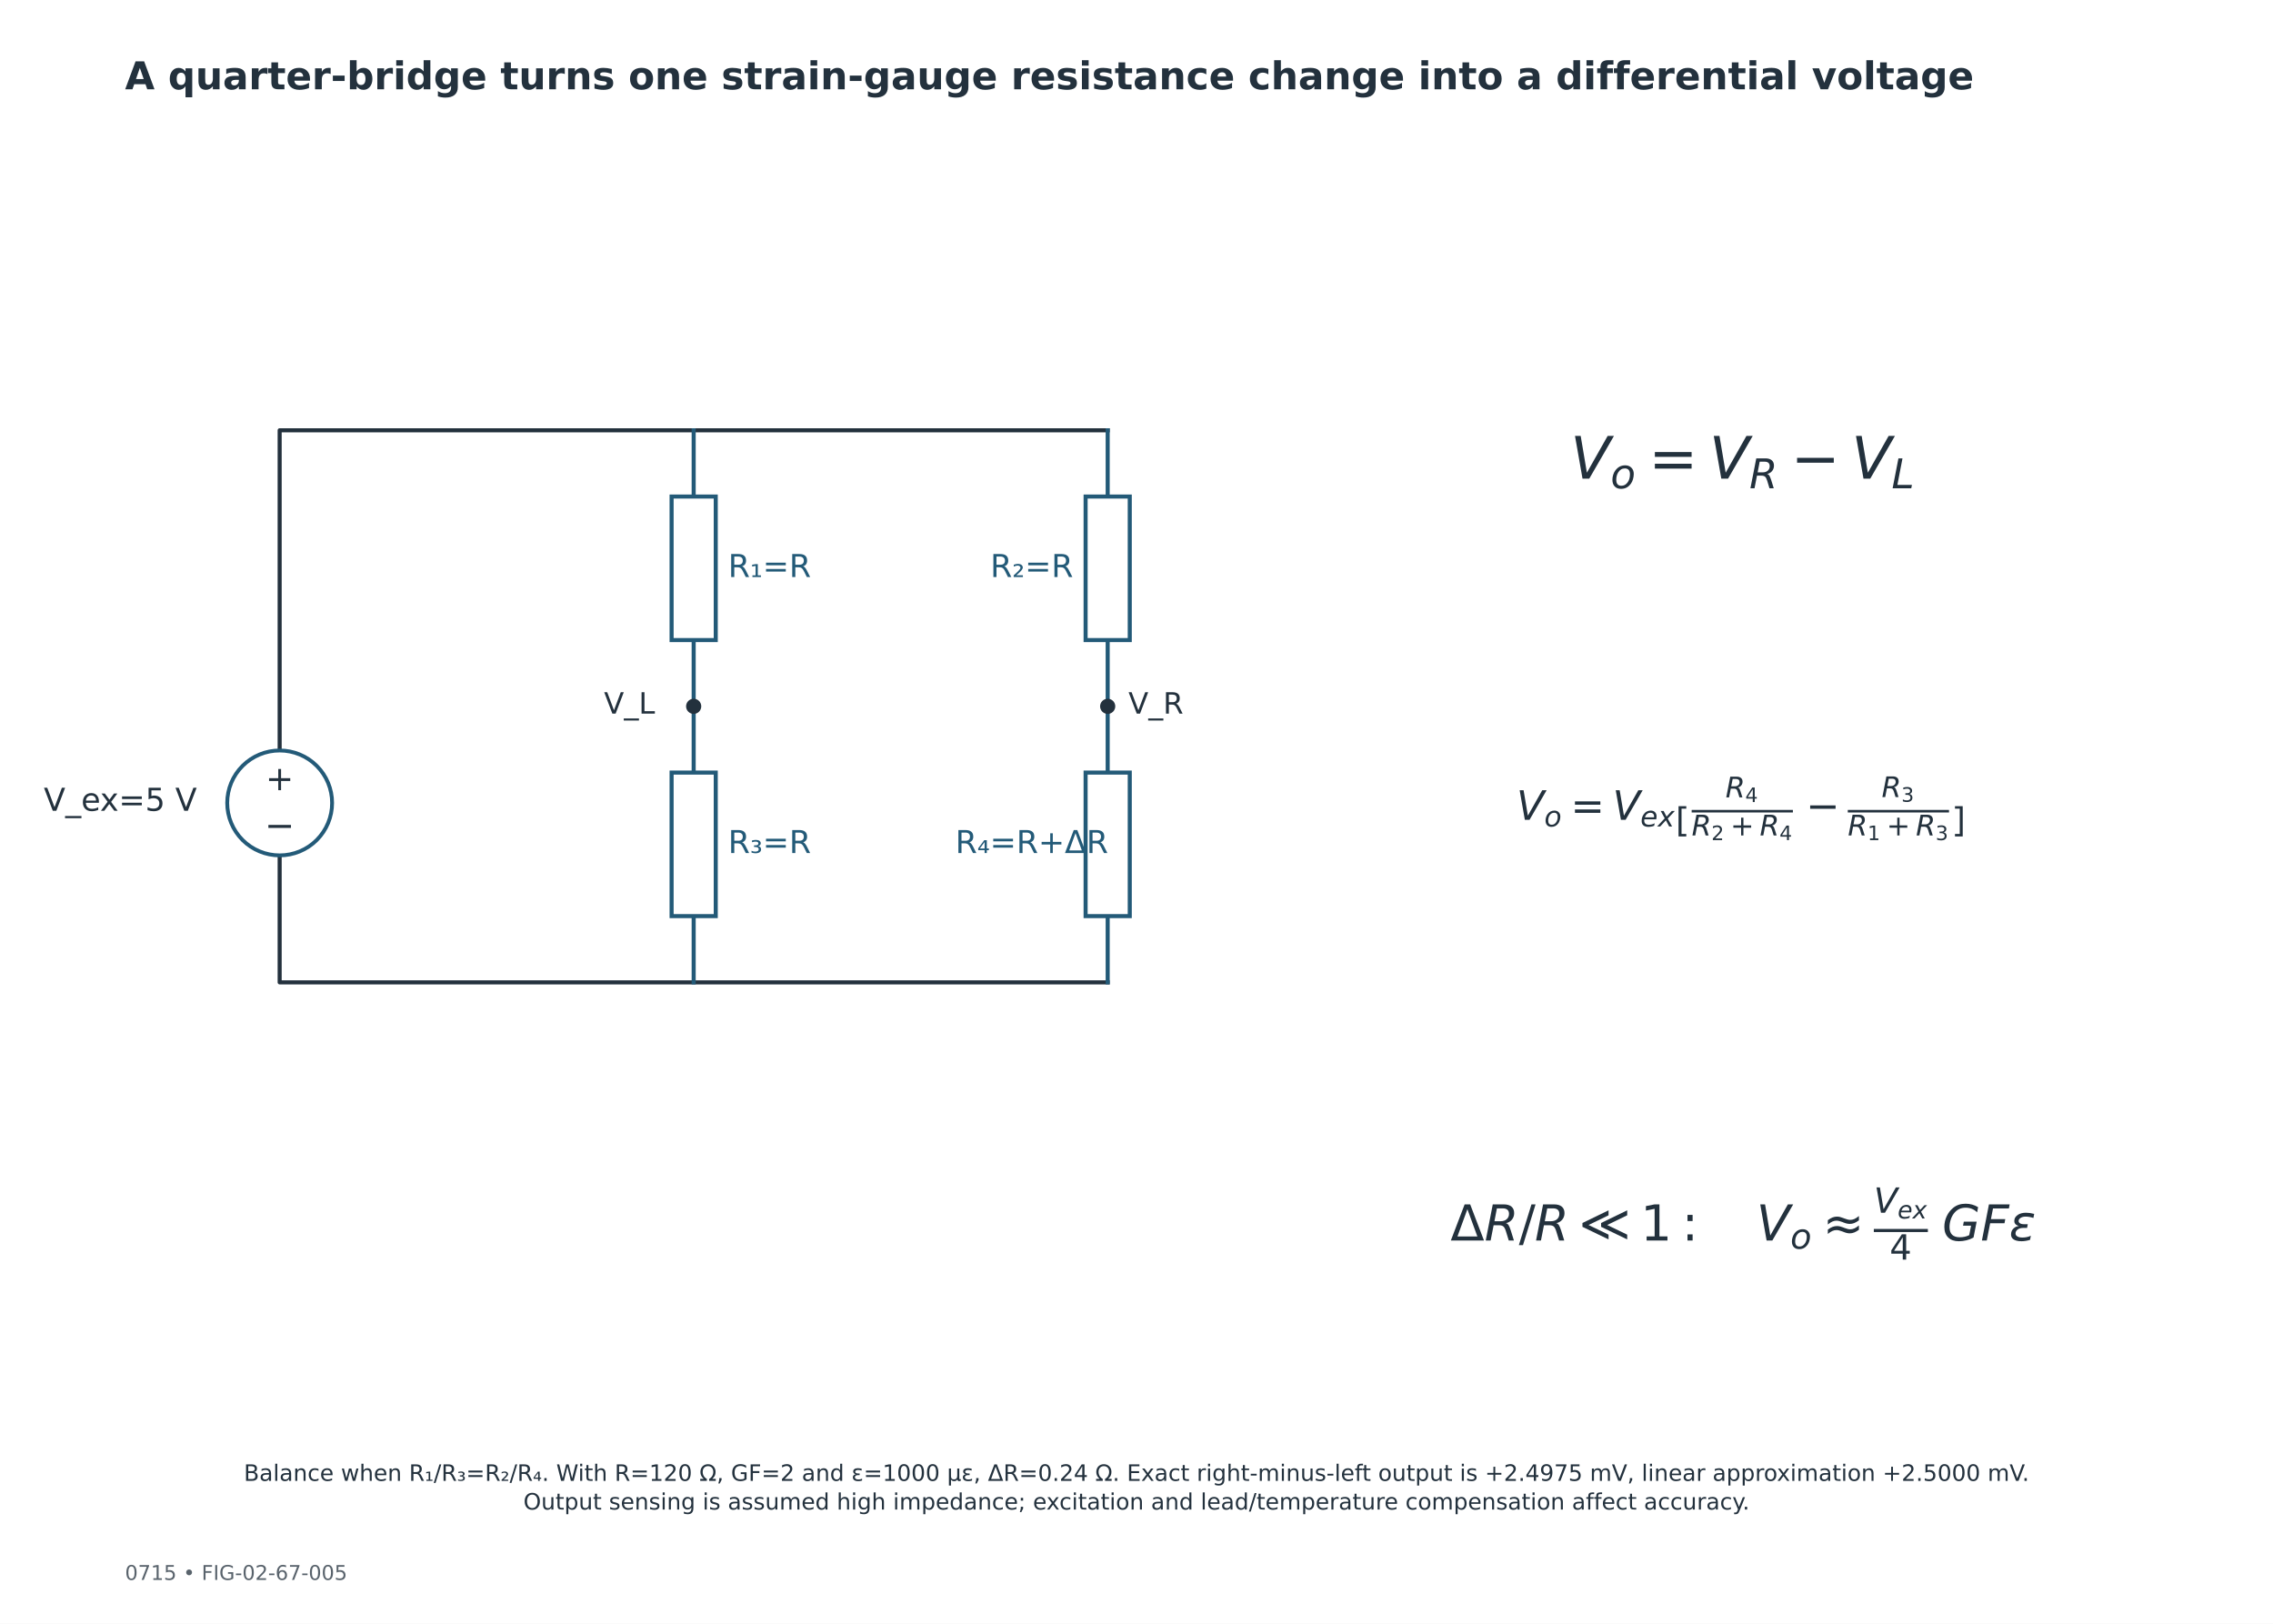
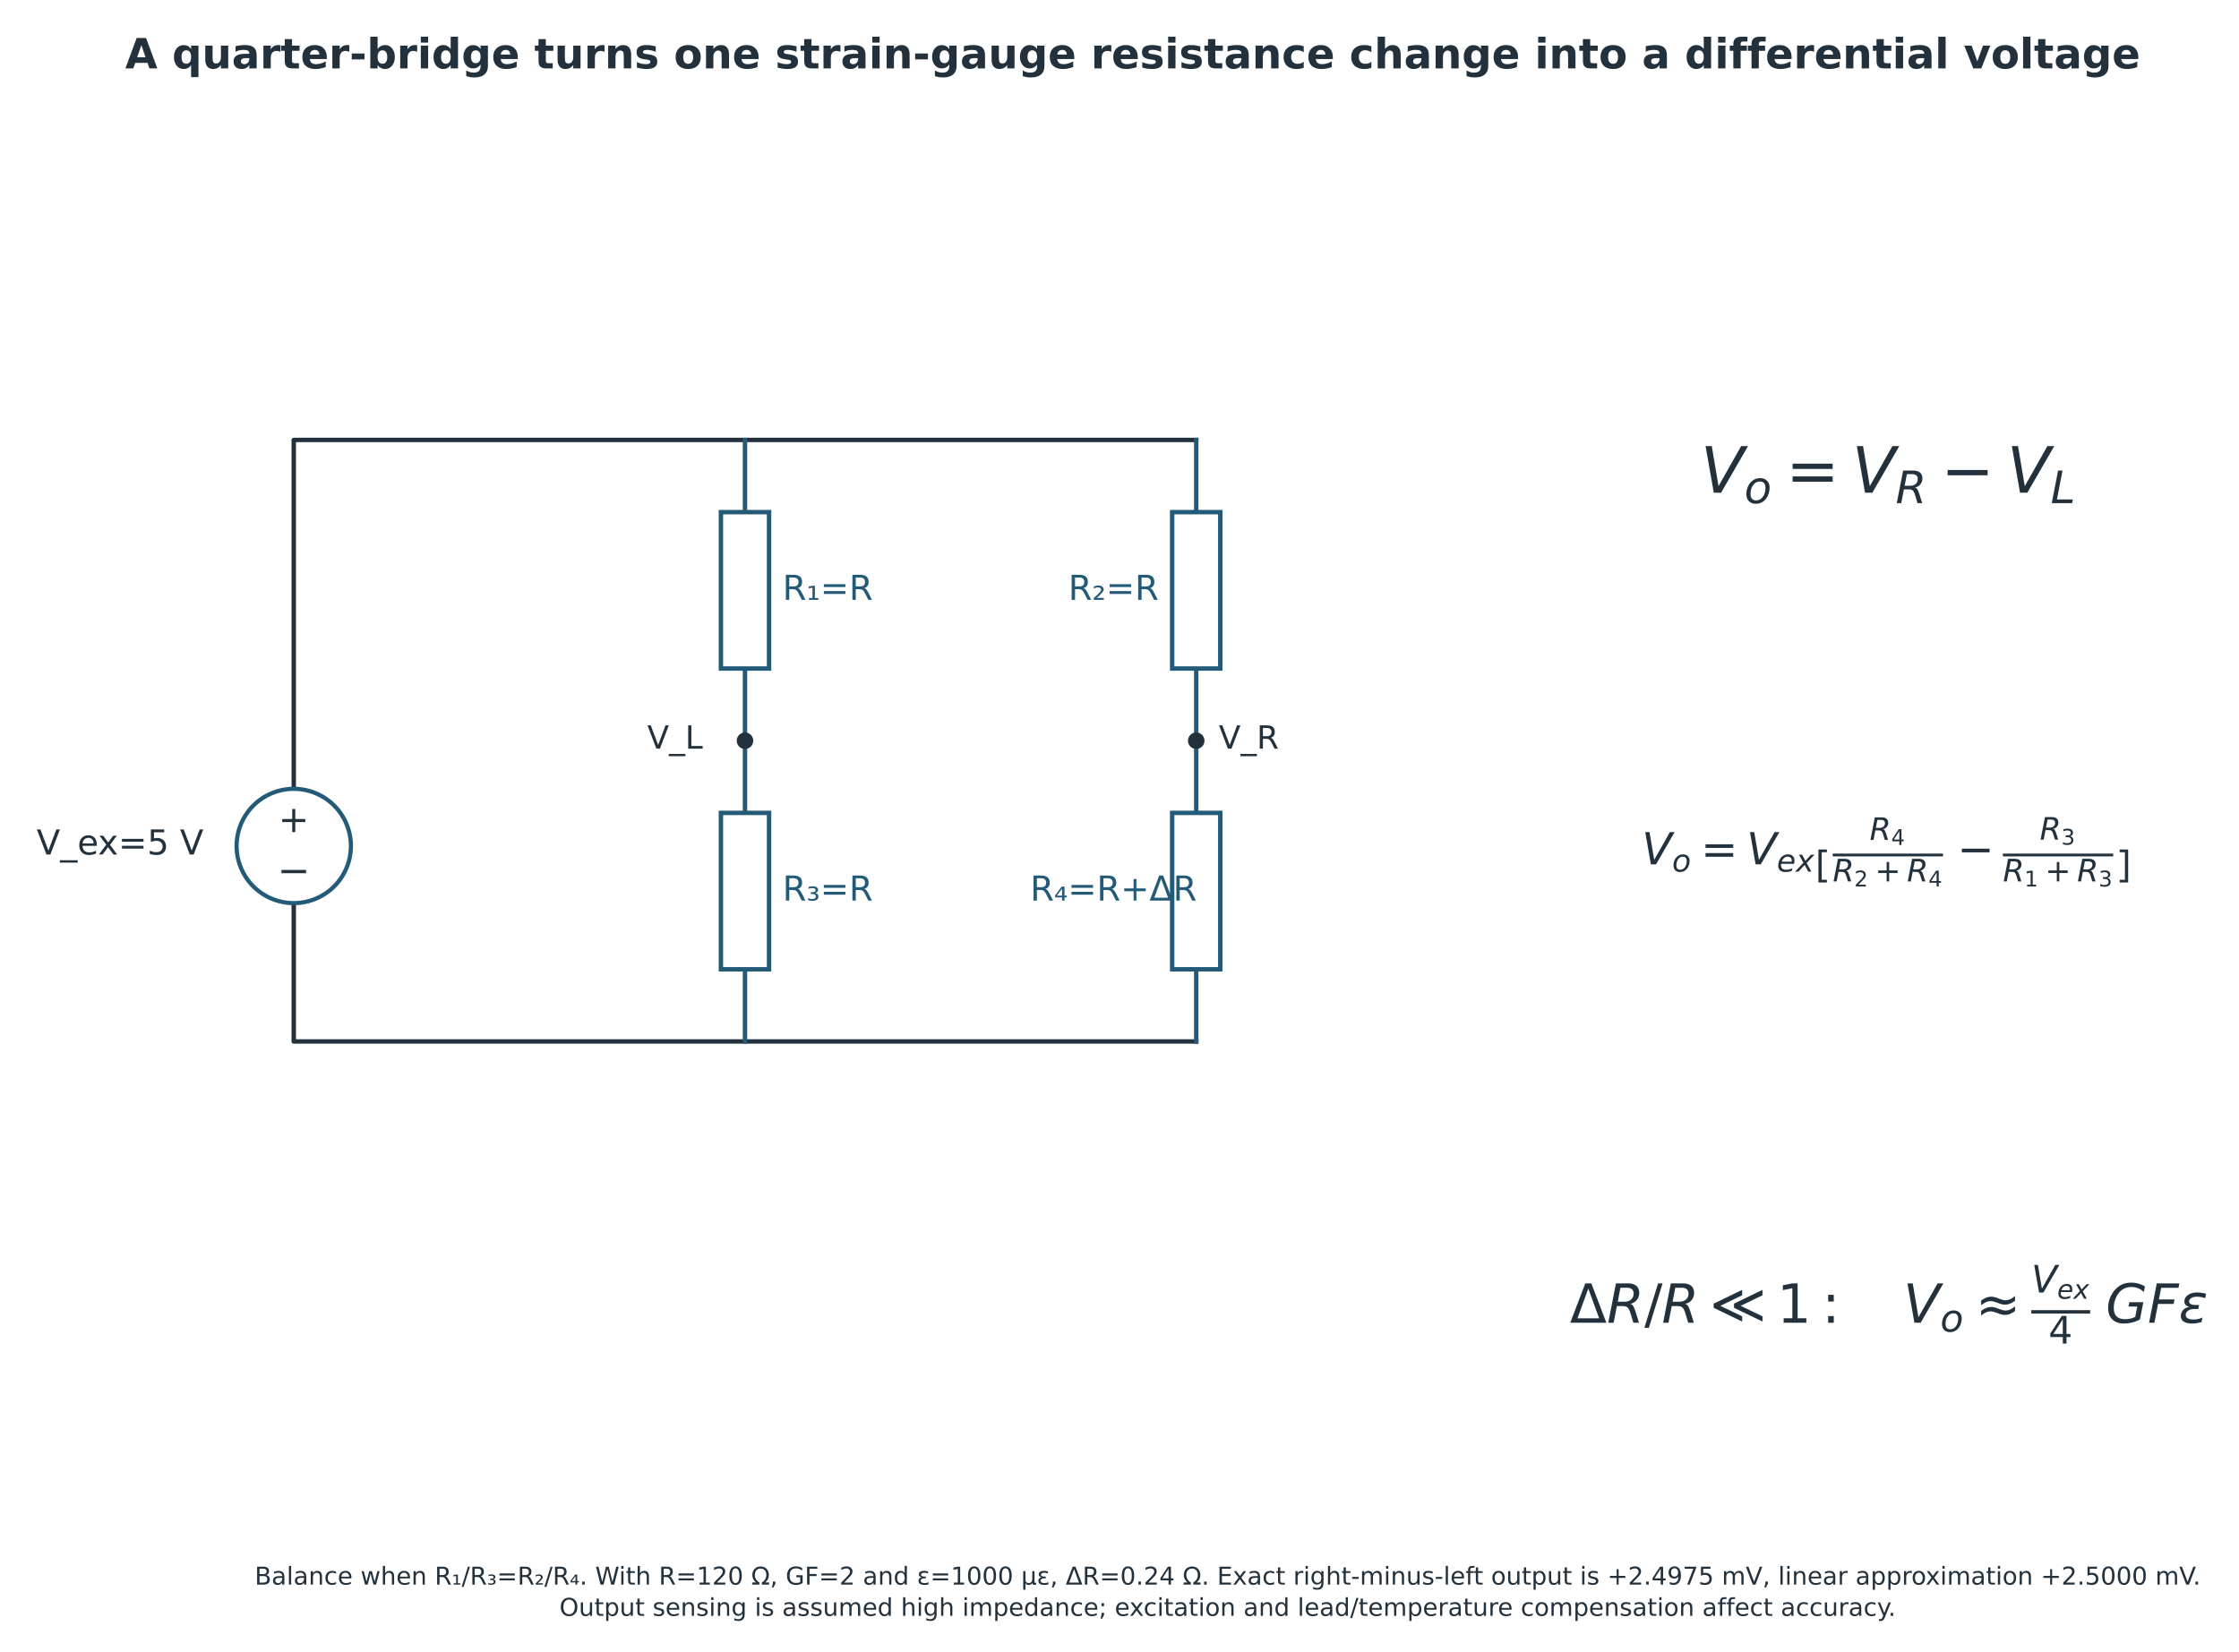
- <svg xmlns="http://www.w3.org/2000/svg" width="1008pt" height="720pt" viewBox="0 0 1008 720" version="1.1">
+ <svg xmlns="http://www.w3.org/2000/svg" width="911pt" height="672pt" viewBox="4.5 11.75 911 672" version="1.1">
  <defs>
    <style type="text/css">*{stroke-linejoin: round; stroke-linecap: butt}</style>
  </defs>
  <g id="figure_1">
    <g id="patch_1">
      <path d="M 0 720  L 1008 720  L 1008 0  L 0 0  z " style="fill: #ffffff" />
    </g>
    <g id="axes_1">
      <g id="text_1">
        <g style="fill: #23313d" transform="translate(696.436 212.3024)">
          <text>
            <tspan x="0" y="-0.047" style="font-style: oblique; font-size: 26px; font-family: 'DejaVu Sans'; fill: #23313d">V</tspan>
            <tspan x="61.548" y="-0.047" style="font-style: oblique; font-size: 26px; font-family: 'DejaVu Sans'; fill: #23313d">V</tspan>
            <tspan x="124.607" y="-0.047" style="font-style: oblique; font-size: 26px; font-family: 'DejaVu Sans'; fill: #23313d">V</tspan>
            <tspan x="17.786" y="4.219" style="font-style: oblique; font-size: 18.2px; font-family: 'DejaVu Sans'; fill: #23313d">o</tspan>
            <tspan x="79.334" y="4.219" style="font-style: oblique; font-size: 18.2px; font-family: 'DejaVu Sans'; fill: #23313d">R</tspan>
            <tspan x="142.393" y="4.219" style="font-style: oblique; font-size: 18.2px; font-family: 'DejaVu Sans'; fill: #23313d">L</tspan>
            <tspan x="34.698" y="-0.047" style="font-size: 26px; font-family: 'DejaVu Sans'; fill: #23313d">=</tspan>
            <tspan x="97.756" y="-0.047" style="font-size: 26px; font-family: 'DejaVu Sans'; fill: #23313d">−</tspan>
          </text>
        </g>
      </g>
      <g id="text_2">
        <g style="fill: #23313d" transform="translate(672.516 364.266)">
          <text>
            <tspan x="0" y="-0.74" style="font-style: oblique; font-size: 18px; font-family: 'DejaVu Sans'; fill: #23313d">V</tspan>
            <tspan x="42.61" y="-0.74" style="font-style: oblique; font-size: 18px; font-family: 'DejaVu Sans'; fill: #23313d">V</tspan>
            <tspan x="12.313" y="2.213" style="font-style: oblique; font-size: 12.6px; font-family: 'DejaVu Sans'; fill: #23313d">o</tspan>
            <tspan x="54.924" y="2.213" style="font-style: oblique; font-size: 12.6px; font-family: 'DejaVu Sans'; fill: #23313d">e</tspan>
            <tspan x="62.676" y="2.213" style="font-style: oblique; font-size: 12.6px; font-family: 'DejaVu Sans'; fill: #23313d">x</tspan>
            <tspan x="77.682" y="6.19" style="font-style: oblique; font-size: 12.6px; font-family: 'DejaVu Sans'; fill: #23313d">R</tspan>
            <tspan x="92.682" y="-10.69" style="font-style: oblique; font-size: 12.6px; font-family: 'DejaVu Sans'; fill: #23313d">R</tspan>
            <tspan x="107.859" y="6.19" style="font-style: oblique; font-size: 12.6px; font-family: 'DejaVu Sans'; fill: #23313d">R</tspan>
            <tspan x="146.916" y="6.19" style="font-style: oblique; font-size: 12.6px; font-family: 'DejaVu Sans'; fill: #23313d">R</tspan>
            <tspan x="161.916" y="-10.812" style="font-style: oblique; font-size: 12.6px; font-family: 'DejaVu Sans'; fill: #23313d">R</tspan>
            <tspan x="177.094" y="6.19" style="font-style: oblique; font-size: 12.6px; font-family: 'DejaVu Sans'; fill: #23313d">R</tspan>
            <tspan x="24.021" y="-0.74" style="font-size: 18px; font-family: 'DejaVu Sans'; fill: #23313d">=</tspan>
            <tspan x="128.327" y="-0.74" style="font-size: 18px; font-family: 'DejaVu Sans'; fill: #23313d">−</tspan>
            <tspan x="70.625" y="4.192" style="font-size: 15.385px; font-family: 'STIXSizeTwoSym'; fill: #23313d">[</tspan>
            <tspan x="194.055" y="4.192" style="font-size: 15.385px; font-family: 'STIXSizeTwoSym'; fill: #23313d">]</tspan>
            <tspan x="86.436" y="8.257" style="font-size: 8.82px; font-family: 'DejaVu Sans'; fill: #23313d">2</tspan>
            <tspan x="101.436" y="-8.623" style="font-size: 8.82px; font-family: 'DejaVu Sans'; fill: #23313d">4</tspan>
            <tspan x="116.614" y="8.257" style="font-size: 8.82px; font-family: 'DejaVu Sans'; fill: #23313d">4</tspan>
            <tspan x="155.671" y="8.257" style="font-size: 8.82px; font-family: 'DejaVu Sans'; fill: #23313d">1</tspan>
            <tspan x="170.671" y="-8.745" style="font-size: 8.82px; font-family: 'DejaVu Sans'; fill: #23313d">3</tspan>
            <tspan x="185.849" y="8.257" style="font-size: 8.82px; font-family: 'DejaVu Sans'; fill: #23313d">3</tspan>
            <tspan x="94.847" y="6.19" style="font-size: 12.6px; font-family: 'DejaVu Sans'; fill: #23313d">+</tspan>
            <tspan x="164.082" y="6.19" style="font-size: 12.6px; font-family: 'DejaVu Sans'; fill: #23313d">+</tspan>
          </text>
          <rect x="77.682" y="-5.123" width="44.889" height="1.125" />
          <rect x="146.916" y="-5.123" width="44.889" height="1.125" />
        </g>
      </g>
      <g id="text_3">
        <g style="fill: #23313d" transform="translate(643.226 550.542)">
          <text>
            <tspan x="0" y="-0.466" style="font-size: 22px; font-family: 'DejaVu Sans'; fill: #23313d">Δ</tspan>
            <tspan x="30.336" y="-0.466" style="font-size: 22px; font-family: 'DejaVu Sans'; fill: #23313d">/</tspan>
            <tspan x="56.945" y="-0.466" style="font-size: 22px; font-family: 'DejaVu Sans'; fill: #23313d">≪</tspan>
            <tspan x="84.263" y="-0.466" style="font-size: 22px; font-family: 'DejaVu Sans'; fill: #23313d">1</tspan>
            <tspan x="102.546" y="-0.466" style="font-size: 22px; font-family: 'DejaVu Sans'; fill: #23313d">:</tspan>
            <tspan x="165.034" y="-0.466" style="font-size: 22px; font-family: 'DejaVu Sans'; fill: #23313d">≈</tspan>
            <tspan x="15.05" y="-0.466" style="font-style: oblique; font-size: 22px; font-family: 'DejaVu Sans'; fill: #23313d">R</tspan>
            <tspan x="37.373" y="-0.466" style="font-style: oblique; font-size: 22px; font-family: 'DejaVu Sans'; fill: #23313d">R</tspan>
            <tspan x="135.675" y="-0.466" style="font-style: oblique; font-size: 22px; font-family: 'DejaVu Sans'; fill: #23313d">V</tspan>
            <tspan x="218.044" y="-0.466" style="font-style: oblique; font-size: 22px; font-family: 'DejaVu Sans'; fill: #23313d">G</tspan>
            <tspan x="235.091" y="-0.466" style="font-style: oblique; font-size: 22px; font-family: 'DejaVu Sans'; fill: #23313d">F</tspan>
            <tspan x="247.746" y="-0.466" style="font-style: oblique; font-size: 22px; font-family: 'DejaVu Sans'; fill: #23313d">ε</tspan>
            <tspan x="150.725" y="3.144" style="font-style: oblique; font-size: 15.4px; font-family: 'DejaVu Sans'; fill: #23313d">o</tspan>
            <tspan x="187.754" y="-12.778" style="font-style: oblique; font-size: 15.4px; font-family: 'DejaVu Sans'; fill: #23313d">V</tspan>
            <tspan x="198.289" y="-10.252" style="font-style: oblique; font-size: 10.78px; font-family: 'DejaVu Sans'; fill: #23313d">e</tspan>
            <tspan x="204.921" y="-10.252" style="font-style: oblique; font-size: 10.78px; font-family: 'DejaVu Sans'; fill: #23313d">x</tspan>
            <tspan x="194.754" y="7.998" style="font-size: 15.4px; font-family: 'DejaVu Sans'; fill: #23313d">4</tspan>
          </text>
          <rect x="187.754" y="-5.598" width="23.968" height="1.375" />
        </g>
      </g>
    </g>
    <g id="axes_2">
      <g id="line2d_1">
        <path d="M 124.02 332.784  L 124.02 190.8  L 491.22 190.8  " clip-path="url(#pce9df2711a)" style="fill: none; stroke: #23313d; stroke-width: 1.8; stroke-linecap: square" />
      </g>
      <g id="line2d_2">
        <path d="M 124.02 379.296  L 124.02 435.6  L 491.22 435.6  " clip-path="url(#pce9df2711a)" style="fill: none; stroke: #23313d; stroke-width: 1.8; stroke-linecap: square" />
      </g>
      <g id="line2d_3">
        <path d="M 307.62 190.8  L 307.62 220.176  " clip-path="url(#pce9df2711a)" style="fill: none; stroke: #235a78; stroke-width: 1.8; stroke-linecap: square" />
      </g>
      <g id="line2d_4">
        <path d="M 307.62 283.824  L 307.62 313.2  " clip-path="url(#pce9df2711a)" style="fill: none; stroke: #235a78; stroke-width: 1.8; stroke-linecap: square" />
      </g>
      <g id="line2d_5">
        <path d="M 307.62 313.2  L 307.62 342.576  " clip-path="url(#pce9df2711a)" style="fill: none; stroke: #235a78; stroke-width: 1.8; stroke-linecap: square" />
      </g>
      <g id="line2d_6">
        <path d="M 307.62 406.224  L 307.62 435.6  " clip-path="url(#pce9df2711a)" style="fill: none; stroke: #235a78; stroke-width: 1.8; stroke-linecap: square" />
      </g>
      <g id="line2d_7">
        <path d="M 491.22 190.8  L 491.22 220.176  " clip-path="url(#pce9df2711a)" style="fill: none; stroke: #235a78; stroke-width: 1.8; stroke-linecap: square" />
      </g>
      <g id="line2d_8">
        <path d="M 491.22 283.824  L 491.22 313.2  " clip-path="url(#pce9df2711a)" style="fill: none; stroke: #235a78; stroke-width: 1.8; stroke-linecap: square" />
      </g>
      <g id="line2d_9">
        <path d="M 491.22 313.2  L 491.22 342.576  " clip-path="url(#pce9df2711a)" style="fill: none; stroke: #235a78; stroke-width: 1.8; stroke-linecap: square" />
      </g>
      <g id="line2d_10">
        <path d="M 491.22 406.224  L 491.22 435.6  " clip-path="url(#pce9df2711a)" style="fill: none; stroke: #235a78; stroke-width: 1.8; stroke-linecap: square" />
      </g>
      <g id="patch_2">
        <path d="M 124.02 379.296  C 130.188 379.296 136.103 376.846 140.464 372.484  C 144.826 368.123 147.276 362.208 147.276 356.04  C 147.276 349.872 144.826 343.957 140.464 339.596  C 136.103 335.234 130.188 332.784 124.02 332.784  C 117.852 332.784 111.937 335.234 107.576 339.596  C 103.214 343.957 100.764 349.872 100.764 356.04  C 100.764 362.208 103.214 368.123 107.576 372.484  C 111.937 376.846 117.852 379.296 124.02 379.296  z " clip-path="url(#pce9df2711a)" style="fill: #ffffff; stroke: #235a78; stroke-width: 1.7; stroke-linejoin: miter" />
      </g>
      <g id="patch_3">
        <path d="M 297.828 220.176  L 297.828 283.824  L 317.412 283.824  L 317.412 220.176  z " clip-path="url(#pce9df2711a)" style="fill: #ffffff; stroke: #235a78; stroke-width: 1.8; stroke-linejoin: miter" />
      </g>
      <g id="patch_4">
        <path d="M 297.828 342.576  L 297.828 406.224  L 317.412 406.224  L 317.412 342.576  z " clip-path="url(#pce9df2711a)" style="fill: #ffffff; stroke: #235a78; stroke-width: 1.8; stroke-linejoin: miter" />
      </g>
      <g id="patch_5">
        <path d="M 481.428 220.176  L 481.428 283.824  L 501.012 283.824  L 501.012 220.176  z " clip-path="url(#pce9df2711a)" style="fill: #ffffff; stroke: #235a78; stroke-width: 1.8; stroke-linejoin: miter" />
      </g>
      <g id="patch_6">
        <path d="M 481.428 342.576  L 481.428 406.224  L 501.012 406.224  L 501.012 342.576  z " clip-path="url(#pce9df2711a)" style="fill: #ffffff; stroke: #235a78; stroke-width: 1.8; stroke-linejoin: miter" />
      </g>
      <g id="patch_7">
        <path d="M 307.62 316.566  C 308.513 316.566 309.369 316.211 310 315.58  C 310.631 314.949 310.986 314.093 310.986 313.2  C 310.986 312.307 310.631 311.451 310 310.82  C 309.369 310.189 308.513 309.834 307.62 309.834  C 306.727 309.834 305.871 310.189 305.24 310.82  C 304.609 311.451 304.254 312.307 304.254 313.2  C 304.254 314.093 304.609 314.949 305.24 315.58  C 305.871 316.211 306.727 316.566 307.62 316.566  z " clip-path="url(#pce9df2711a)" style="fill: #23313d" />
      </g>
      <g id="patch_8">
        <path d="M 491.22 316.566  C 492.113 316.566 492.969 316.211 493.6 315.58  C 494.231 314.949 494.586 314.093 494.586 313.2  C 494.586 312.307 494.231 311.451 493.6 310.82  C 492.969 310.189 492.113 309.834 491.22 309.834  C 490.327 309.834 489.471 310.189 488.84 310.82  C 488.209 311.451 487.854 312.307 487.854 313.2  C 487.854 314.093 488.209 314.949 488.84 315.58  C 489.471 316.211 490.327 316.566 491.22 316.566  z " clip-path="url(#pce9df2711a)" style="fill: #23313d" />
      </g>
      <g id="text_4">
        <text style="font-size: 15px; font-family: 'DejaVu Sans'; text-anchor: middle; fill: #23313d" x="124.02" y="350.387" transform="rotate(-0 124.02 350.3871)">+</text>
      </g>
      <g id="text_5">
        <text style="font-size: 16px; font-family: 'DejaVu Sans'; text-anchor: middle; fill: #23313d" x="124.02" y="371.471" transform="rotate(-0 124.02 371.471)">−</text>
      </g>
      <g id="text_6">
        <text style="font-size: 14px; font-family: 'DejaVu Sans'; text-anchor: end; fill: #23313d" x="87.3" y="359.514" transform="rotate(-0 87.3 359.5138)">V_ex=5 V</text>
      </g>
      <g id="text_7">
        <text style="font-size: 14px; font-family: 'DejaVu Sans'; text-anchor: middle; fill: #235a78" x="341.28" y="255.863" transform="rotate(-0 341.28 255.8631)">R₁=R</text>
      </g>
      <g id="text_8">
        <text style="font-size: 14px; font-family: 'DejaVu Sans'; text-anchor: middle; fill: #235a78" x="341.28" y="378.263" transform="rotate(-0 341.28 378.2631)">R₃=R</text>
      </g>
      <g id="text_9">
        <text style="font-size: 14px; font-family: 'DejaVu Sans'; text-anchor: middle; fill: #235a78" x="457.56" y="255.863" transform="rotate(-0 457.56 255.8631)">R₂=R</text>
      </g>
      <g id="text_10">
        <text style="font-size: 14px; font-family: 'DejaVu Sans'; text-anchor: middle; fill: #235a78" x="457.56" y="378.263" transform="rotate(-0 457.56 378.2631)">R₄=R+ΔR</text>
      </g>
      <g id="text_11">
        <text style="font-size: 13px; font-family: 'DejaVu Sans'; text-anchor: start; fill: #23313d" x="267.84" y="316.426" transform="rotate(-0 267.84 316.4256)">V_L</text>
      </g>
      <g id="text_12">
        <text style="font-size: 13px; font-family: 'DejaVu Sans'; text-anchor: start; fill: #23313d" x="500.4" y="316.426" transform="rotate(-0 500.4 316.4256)">V_R</text>
      </g>
    </g>
    <g id="text_13">
      <text style="font-weight: 700; font-size: 17px; font-family: 'DejaVu Sans'; text-anchor: start; fill: #23313d" x="55.44" y="39.6" transform="rotate(-0 55.44 39.6)">A quarter-bridge turns one strain-gauge resistance change into a differential voltage</text>
    </g>
-     <g id="text_14">
-       <text style="font-size: 9px; font-family: 'DejaVu Sans'; text-anchor: start; fill: #59636c" x="55.44" y="700.56" transform="rotate(-0 55.44 700.56)">0715  •  FIG-02-67-005</text>
-     </g>
    <g id="text_15">
      <text style="font-size: 10px; font-family: 'DejaVu Sans'; fill: #23313d" transform="translate(108.1281 656.6406)">Balance when R₁/R₃=R₂/R₄. With R=120 Ω, GF=2 and ε=1000 µε, ΔR=0.24 Ω. Exact right-minus-left output is +2.4975 mV, linear approximation +2.5000 mV.</text>
      <text style="font-size: 10px; font-family: 'DejaVu Sans'; fill: #23313d" transform="translate(232.1078 669.3581)">Output sensing is assumed high impedance; excitation and lead/temperature compensation affect accuracy.</text>
    </g>
  </g>
  <defs>
    <clipPath id="pce9df2711a">
      <rect x="32.22" y="129.6" width="520.2" height="367.2" />
    </clipPath>
  </defs>
</svg>
